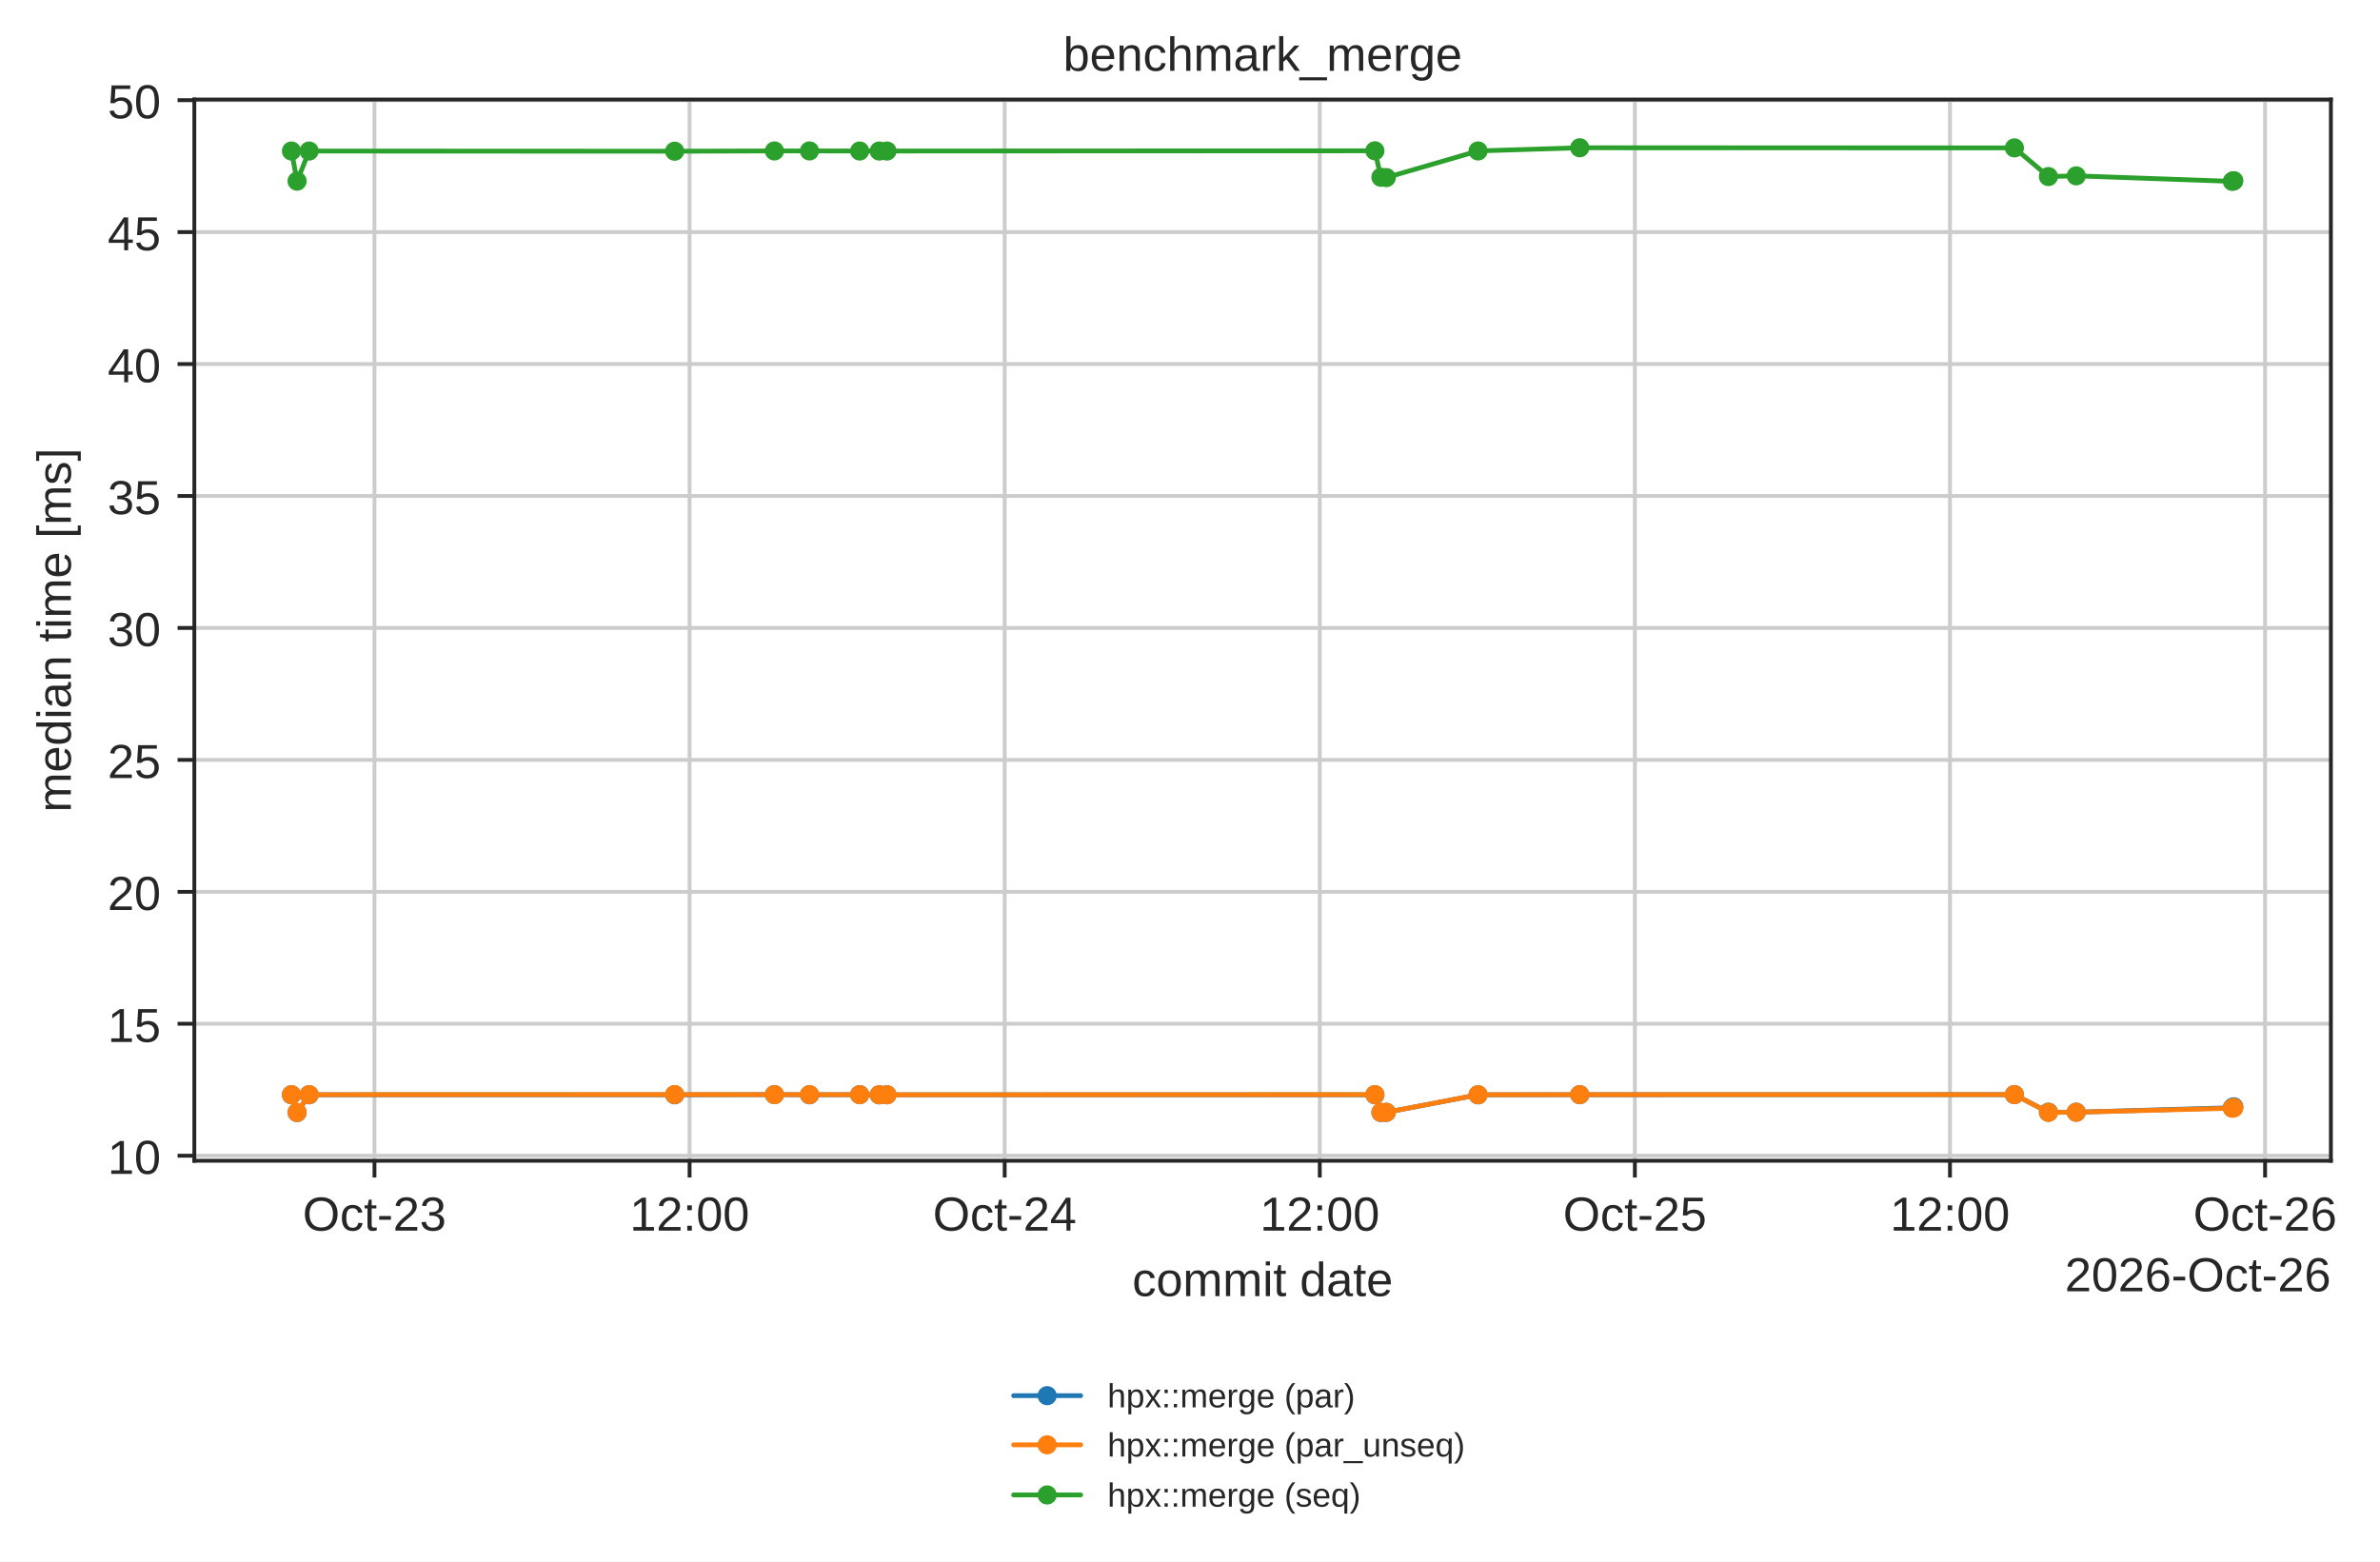
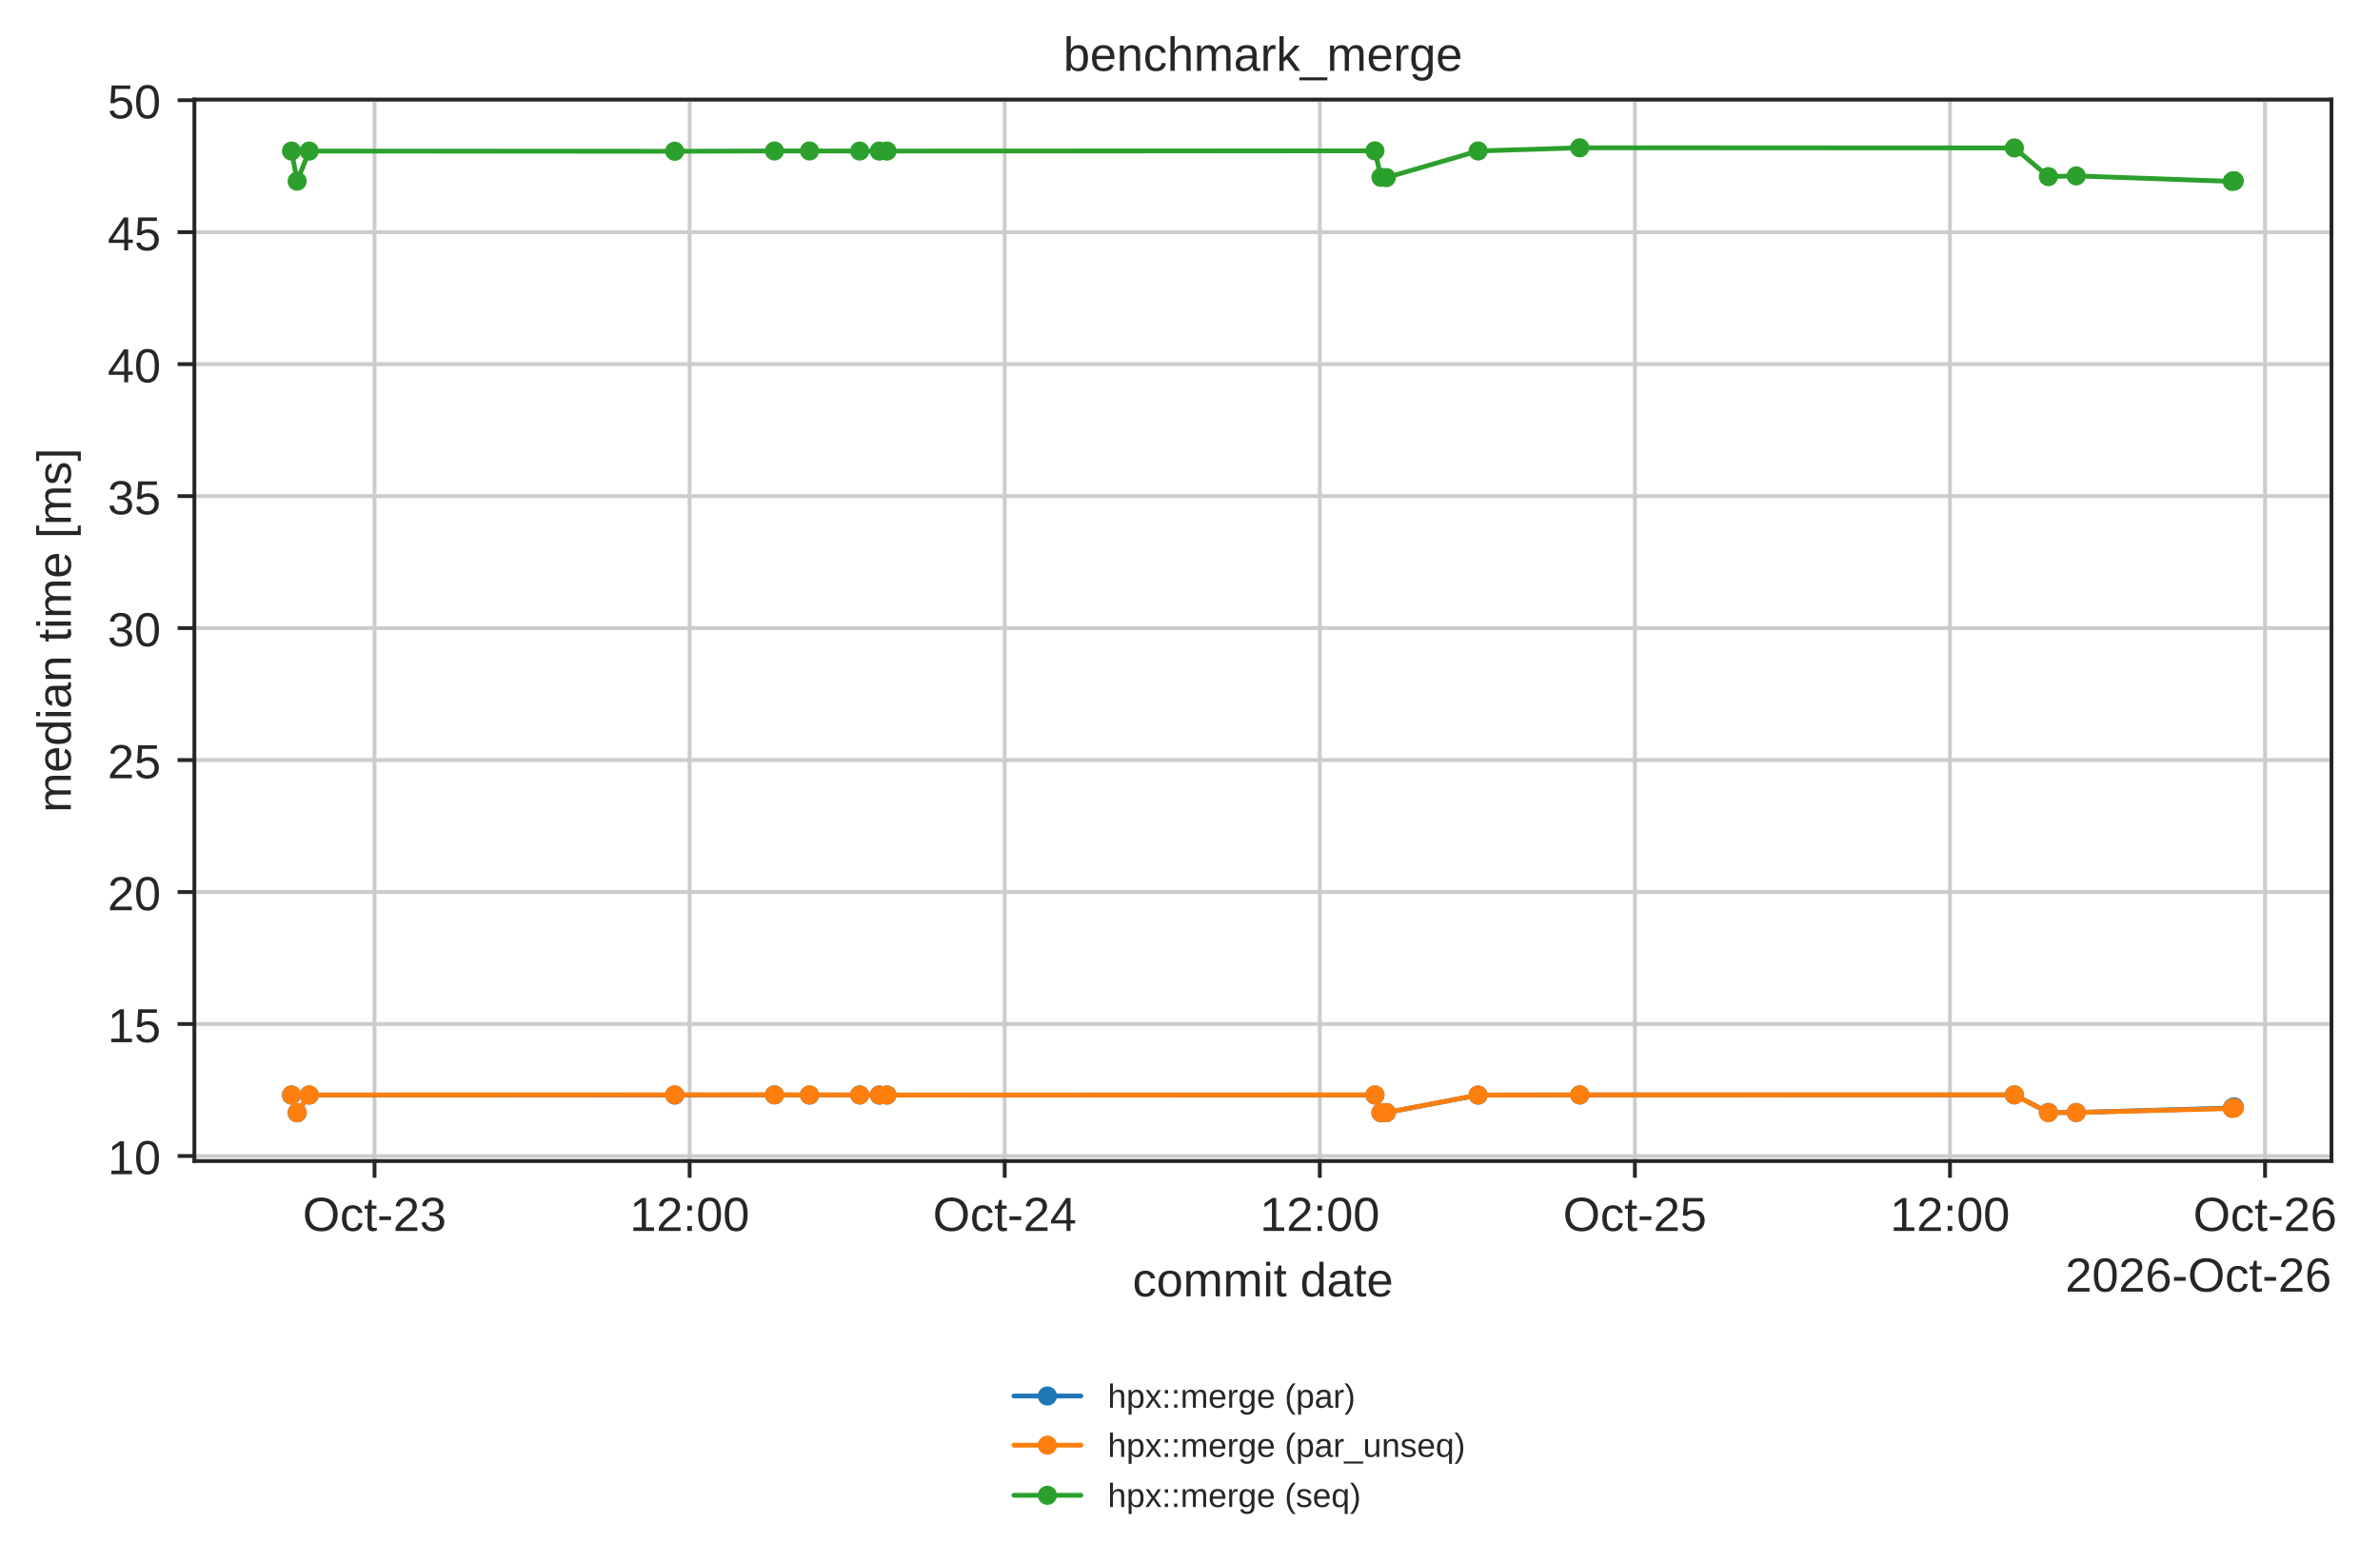
- <svg xmlns="http://www.w3.org/2000/svg" xmlns:xlink="http://www.w3.org/1999/xlink" width="497.262pt" height="326.294pt" viewBox="0 0 497.262 326.294" version="1.1">
+ <svg xmlns="http://www.w3.org/2000/svg" xmlns:xlink="http://www.w3.org/1999/xlink" width="497.142pt" height="326.294pt" viewBox="0 0 497.142 326.294" version="1.1">
  <defs>
    <style type="text/css">*{stroke-linejoin: round; stroke-linecap: butt}</style>
  </defs>
  <g id="figure_1">
    <g id="patch_1">
-       <path d="M 0 326.294  L 497.262 326.294  L 497.262 0  L 0 0  z " style="fill: #ffffff" />
+       <path d="M 0 326.294  L 497.142 326.294  L 497.142 0  L 0 0  z " style="fill: #ffffff" />
    </g>
    <g id="axes_1">
      <g id="patch_2">
        <path d="M 40.603 242.558  L 487.003 242.558  L 487.003 20.798  L 40.603 20.798  z " style="fill: #ffffff" />
      </g>
      <g id="matplotlib.axis_1">
        <g id="xtick_1">
          <g id="line2d_1">
-             <path d="M 78.241 242.558  L 78.241 20.798  " clip-path="url(#p90597ba855)" style="fill: none; stroke: #cccccc; stroke-width: 0.8; stroke-linecap: round" />
+             <path d="M 78.236 242.558  L 78.236 20.798  " clip-path="url(#p90597ba855)" style="fill: none; stroke: #cccccc; stroke-width: 0.8; stroke-linecap: round" />
          </g>
          <g id="line2d_2">
            <defs>
              <path id="mdfc5214045" d="M 0 0  L 0 3.5  " style="stroke: #262626; stroke-width: 0.8" />
            </defs>
            <g>
-               <use xlink:href="#mdfc5214045" x="78.241" y="242.558" style="fill: #262626; stroke: #262626; stroke-width: 0.8" />
+               <use xlink:href="#mdfc5214045" x="78.236" y="242.558" style="fill: #262626; stroke: #262626; stroke-width: 0.8" />
            </g>
          </g>
          <g id="text_1">
-             <text style="fill: #262626; font: 10px 'Arial', 'DejaVu Sans', 'Liberation Sans', 'Bitstream Vera Sans', sans-serif; text-anchor: middle" x="78.241" y="257.157" transform="rotate(-0 78.2412 257.1569)">Oct-23</text>
+             <text style="fill: #262626; font: 10px 'Arial', 'DejaVu Sans', 'Liberation Sans', 'Bitstream Vera Sans', sans-serif; text-anchor: middle" x="78.236" y="257.157" transform="rotate(-0 78.23618 257.1569)">Oct-23</text>
          </g>
        </g>
        <g id="xtick_2">
          <g id="line2d_3">
-             <path d="M 144.076 242.558  L 144.076 20.798  " clip-path="url(#p90597ba855)" style="fill: none; stroke: #cccccc; stroke-width: 0.8; stroke-linecap: round" />
+             <path d="M 144.052 242.558  L 144.052 20.798  " clip-path="url(#p90597ba855)" style="fill: none; stroke: #cccccc; stroke-width: 0.8; stroke-linecap: round" />
          </g>
          <g id="line2d_4">
            <g>
-               <use xlink:href="#mdfc5214045" x="144.076" y="242.558" style="fill: #262626; stroke: #262626; stroke-width: 0.8" />
+               <use xlink:href="#mdfc5214045" x="144.052" y="242.558" style="fill: #262626; stroke: #262626; stroke-width: 0.8" />
            </g>
          </g>
          <g id="text_2">
-             <text style="fill: #262626; font: 10px 'Arial', 'DejaVu Sans', 'Liberation Sans', 'Bitstream Vera Sans', sans-serif; text-anchor: middle" x="144.076" y="257.157" transform="rotate(-0 144.076 257.1569)">12:00</text>
+             <text style="fill: #262626; font: 10px 'Arial', 'DejaVu Sans', 'Liberation Sans', 'Bitstream Vera Sans', sans-serif; text-anchor: middle" x="144.052" y="257.157" transform="rotate(-0 144.0519 257.1569)">12:00</text>
          </g>
        </g>
        <g id="xtick_3">
          <g id="line2d_5">
-             <path d="M 209.911 242.558  L 209.911 20.798  " clip-path="url(#p90597ba855)" style="fill: none; stroke: #cccccc; stroke-width: 0.8; stroke-linecap: round" />
+             <path d="M 209.868 242.558  L 209.868 20.798  " clip-path="url(#p90597ba855)" style="fill: none; stroke: #cccccc; stroke-width: 0.8; stroke-linecap: round" />
          </g>
          <g id="line2d_6">
            <g>
-               <use xlink:href="#mdfc5214045" x="209.911" y="242.558" style="fill: #262626; stroke: #262626; stroke-width: 0.8" />
+               <use xlink:href="#mdfc5214045" x="209.868" y="242.558" style="fill: #262626; stroke: #262626; stroke-width: 0.8" />
            </g>
          </g>
          <g id="text_3">
-             <text style="fill: #262626; font: 10px 'Arial', 'DejaVu Sans', 'Liberation Sans', 'Bitstream Vera Sans', sans-serif; text-anchor: middle" x="209.911" y="257.157" transform="rotate(-0 209.9108 257.1569)">Oct-24</text>
+             <text style="fill: #262626; font: 10px 'Arial', 'DejaVu Sans', 'Liberation Sans', 'Bitstream Vera Sans', sans-serif; text-anchor: middle" x="209.868" y="257.157" transform="rotate(-0 209.8677 257.1569)">Oct-24</text>
          </g>
        </g>
        <g id="xtick_4">
          <g id="line2d_7">
-             <path d="M 275.746 242.558  L 275.746 20.798  " clip-path="url(#p90597ba855)" style="fill: none; stroke: #cccccc; stroke-width: 0.8; stroke-linecap: round" />
+             <path d="M 275.683 242.558  L 275.683 20.798  " clip-path="url(#p90597ba855)" style="fill: none; stroke: #cccccc; stroke-width: 0.8; stroke-linecap: round" />
          </g>
          <g id="line2d_8">
            <g>
-               <use xlink:href="#mdfc5214045" x="275.746" y="242.558" style="fill: #262626; stroke: #262626; stroke-width: 0.8" />
+               <use xlink:href="#mdfc5214045" x="275.683" y="242.558" style="fill: #262626; stroke: #262626; stroke-width: 0.8" />
            </g>
          </g>
          <g id="text_4">
-             <text style="fill: #262626; font: 10px 'Arial', 'DejaVu Sans', 'Liberation Sans', 'Bitstream Vera Sans', sans-serif; text-anchor: middle" x="275.746" y="257.157" transform="rotate(-0 275.7456 257.1569)">12:00</text>
+             <text style="fill: #262626; font: 10px 'Arial', 'DejaVu Sans', 'Liberation Sans', 'Bitstream Vera Sans', sans-serif; text-anchor: middle" x="275.683" y="257.157" transform="rotate(-0 275.6835 257.1569)">12:00</text>
          </g>
        </g>
        <g id="xtick_5">
          <g id="line2d_9">
-             <path d="M 341.58 242.558  L 341.58 20.798  " clip-path="url(#p90597ba855)" style="fill: none; stroke: #cccccc; stroke-width: 0.8; stroke-linecap: round" />
+             <path d="M 341.499 242.558  L 341.499 20.798  " clip-path="url(#p90597ba855)" style="fill: none; stroke: #cccccc; stroke-width: 0.8; stroke-linecap: round" />
          </g>
          <g id="line2d_10">
            <g>
-               <use xlink:href="#mdfc5214045" x="341.58" y="242.558" style="fill: #262626; stroke: #262626; stroke-width: 0.8" />
+               <use xlink:href="#mdfc5214045" x="341.499" y="242.558" style="fill: #262626; stroke: #262626; stroke-width: 0.8" />
            </g>
          </g>
          <g id="text_5">
-             <text style="fill: #262626; font: 10px 'Arial', 'DejaVu Sans', 'Liberation Sans', 'Bitstream Vera Sans', sans-serif; text-anchor: middle" x="341.58" y="257.157" transform="rotate(-0 341.5804 257.1569)">Oct-25</text>
+             <text style="fill: #262626; font: 10px 'Arial', 'DejaVu Sans', 'Liberation Sans', 'Bitstream Vera Sans', sans-serif; text-anchor: middle" x="341.499" y="257.157" transform="rotate(-0 341.4992 257.1569)">Oct-25</text>
          </g>
        </g>
        <g id="xtick_6">
          <g id="line2d_11">
-             <path d="M 407.415 242.558  L 407.415 20.798  " clip-path="url(#p90597ba855)" style="fill: none; stroke: #cccccc; stroke-width: 0.8; stroke-linecap: round" />
+             <path d="M 407.315 242.558  L 407.315 20.798  " clip-path="url(#p90597ba855)" style="fill: none; stroke: #cccccc; stroke-width: 0.8; stroke-linecap: round" />
          </g>
          <g id="line2d_12">
            <g>
-               <use xlink:href="#mdfc5214045" x="407.415" y="242.558" style="fill: #262626; stroke: #262626; stroke-width: 0.8" />
+               <use xlink:href="#mdfc5214045" x="407.315" y="242.558" style="fill: #262626; stroke: #262626; stroke-width: 0.8" />
            </g>
          </g>
          <g id="text_6">
-             <text style="fill: #262626; font: 10px 'Arial', 'DejaVu Sans', 'Liberation Sans', 'Bitstream Vera Sans', sans-serif; text-anchor: middle" x="407.415" y="257.157" transform="rotate(-0 407.4152 257.1569)">12:00</text>
+             <text style="fill: #262626; font: 10px 'Arial', 'DejaVu Sans', 'Liberation Sans', 'Bitstream Vera Sans', sans-serif; text-anchor: middle" x="407.315" y="257.157" transform="rotate(-0 407.315 257.1569)">12:00</text>
          </g>
        </g>
        <g id="xtick_7">
          <g id="line2d_13">
-             <path d="M 473.25 242.558  L 473.25 20.798  " clip-path="url(#p90597ba855)" style="fill: none; stroke: #cccccc; stroke-width: 0.8; stroke-linecap: round" />
+             <path d="M 473.131 242.558  L 473.131 20.798  " clip-path="url(#p90597ba855)" style="fill: none; stroke: #cccccc; stroke-width: 0.8; stroke-linecap: round" />
          </g>
          <g id="line2d_14">
            <g>
-               <use xlink:href="#mdfc5214045" x="473.25" y="242.558" style="fill: #262626; stroke: #262626; stroke-width: 0.8" />
+               <use xlink:href="#mdfc5214045" x="473.131" y="242.558" style="fill: #262626; stroke: #262626; stroke-width: 0.8" />
            </g>
          </g>
          <g id="text_7">
-             <text style="fill: #262626; font: 10px 'Arial', 'DejaVu Sans', 'Liberation Sans', 'Bitstream Vera Sans', sans-serif; text-anchor: middle" x="473.25" y="257.157" transform="rotate(-0 473.25 257.1569)">Oct-26</text>
+             <text style="fill: #262626; font: 10px 'Arial', 'DejaVu Sans', 'Liberation Sans', 'Bitstream Vera Sans', sans-serif; text-anchor: middle" x="473.131" y="257.157" transform="rotate(-0 473.1308 257.1569)">Oct-26</text>
          </g>
        </g>
        <g id="text_8">
          <text style="fill: #262626; font: 10px 'Arial', 'DejaVu Sans', 'Liberation Sans', 'Bitstream Vera Sans', sans-serif; text-anchor: middle" x="263.803" y="270.835" transform="rotate(-0 263.8031 270.835)">commit date</text>
        </g>
        <g id="text_9">
          <text style="fill: #262626; font: 10px 'Arial', 'DejaVu Sans', 'Liberation Sans', 'Bitstream Vera Sans', sans-serif; text-anchor: end" x="487.003" y="269.835" transform="rotate(-0 487.0031 269.835)">2026-Oct-26</text>
        </g>
      </g>
      <g id="matplotlib.axis_2">
        <g id="ytick_1">
          <g id="line2d_15">
            <path d="M 40.603 241.504  L 487.003 241.504  " clip-path="url(#p90597ba855)" style="fill: none; stroke: #cccccc; stroke-width: 0.8; stroke-linecap: round" />
          </g>
          <g id="line2d_16">
            <defs>
              <path id="m414165cd4d" d="M 0 0  L -3.5 0  " style="stroke: #262626; stroke-width: 0.8" />
            </defs>
            <g>
              <use xlink:href="#m414165cd4d" x="40.603" y="241.504" style="fill: #262626; stroke: #262626; stroke-width: 0.8" />
            </g>
          </g>
          <g id="text_10">
            <text style="fill: #262626; font: 10px 'Arial', 'DejaVu Sans', 'Liberation Sans', 'Bitstream Vera Sans', sans-serif; text-anchor: end" x="33.603" y="245.303" transform="rotate(-0 33.60312 245.3028)">10</text>
          </g>
        </g>
        <g id="ytick_2">
          <g id="line2d_17">
            <path d="M 40.603 213.932  L 487.003 213.932  " clip-path="url(#p90597ba855)" style="fill: none; stroke: #cccccc; stroke-width: 0.8; stroke-linecap: round" />
          </g>
          <g id="line2d_18">
            <g>
              <use xlink:href="#m414165cd4d" x="40.603" y="213.932" style="fill: #262626; stroke: #262626; stroke-width: 0.8" />
            </g>
          </g>
          <g id="text_11">
            <text style="fill: #262626; font: 10px 'Arial', 'DejaVu Sans', 'Liberation Sans', 'Bitstream Vera Sans', sans-serif; text-anchor: end" x="33.603" y="217.731" transform="rotate(-0 33.60312 217.7312)">15</text>
          </g>
        </g>
        <g id="ytick_3">
          <g id="line2d_19">
            <path d="M 40.603 186.36  L 487.003 186.36  " clip-path="url(#p90597ba855)" style="fill: none; stroke: #cccccc; stroke-width: 0.8; stroke-linecap: round" />
          </g>
          <g id="line2d_20">
            <g>
              <use xlink:href="#m414165cd4d" x="40.603" y="186.36" style="fill: #262626; stroke: #262626; stroke-width: 0.8" />
            </g>
          </g>
          <g id="text_12">
            <text style="fill: #262626; font: 10px 'Arial', 'DejaVu Sans', 'Liberation Sans', 'Bitstream Vera Sans', sans-serif; text-anchor: end" x="33.603" y="190.16" transform="rotate(-0 33.60312 190.1595)">20</text>
          </g>
        </g>
        <g id="ytick_4">
          <g id="line2d_21">
            <path d="M 40.603 158.789  L 487.003 158.789  " clip-path="url(#p90597ba855)" style="fill: none; stroke: #cccccc; stroke-width: 0.8; stroke-linecap: round" />
          </g>
          <g id="line2d_22">
            <g>
              <use xlink:href="#m414165cd4d" x="40.603" y="158.789" style="fill: #262626; stroke: #262626; stroke-width: 0.8" />
            </g>
          </g>
          <g id="text_13">
            <text style="fill: #262626; font: 10px 'Arial', 'DejaVu Sans', 'Liberation Sans', 'Bitstream Vera Sans', sans-serif; text-anchor: end" x="33.603" y="162.588" transform="rotate(-0 33.60312 162.5879)">25</text>
          </g>
        </g>
        <g id="ytick_5">
          <g id="line2d_23">
            <path d="M 40.603 131.217  L 487.003 131.217  " clip-path="url(#p90597ba855)" style="fill: none; stroke: #cccccc; stroke-width: 0.8; stroke-linecap: round" />
          </g>
          <g id="line2d_24">
            <g>
              <use xlink:href="#m414165cd4d" x="40.603" y="131.217" style="fill: #262626; stroke: #262626; stroke-width: 0.8" />
            </g>
          </g>
          <g id="text_14">
            <text style="fill: #262626; font: 10px 'Arial', 'DejaVu Sans', 'Liberation Sans', 'Bitstream Vera Sans', sans-serif; text-anchor: end" x="33.603" y="135.016" transform="rotate(-0 33.60312 135.0162)">30</text>
          </g>
        </g>
        <g id="ytick_6">
          <g id="line2d_25">
            <path d="M 40.603 103.645  L 487.003 103.645  " clip-path="url(#p90597ba855)" style="fill: none; stroke: #cccccc; stroke-width: 0.8; stroke-linecap: round" />
          </g>
          <g id="line2d_26">
            <g>
              <use xlink:href="#m414165cd4d" x="40.603" y="103.645" style="fill: #262626; stroke: #262626; stroke-width: 0.8" />
            </g>
          </g>
          <g id="text_15">
            <text style="fill: #262626; font: 10px 'Arial', 'DejaVu Sans', 'Liberation Sans', 'Bitstream Vera Sans', sans-serif; text-anchor: end" x="33.603" y="107.445" transform="rotate(-0 33.60312 107.4446)">35</text>
          </g>
        </g>
        <g id="ytick_7">
          <g id="line2d_27">
            <path d="M 40.603 76.074  L 487.003 76.074  " clip-path="url(#p90597ba855)" style="fill: none; stroke: #cccccc; stroke-width: 0.8; stroke-linecap: round" />
          </g>
          <g id="line2d_28">
            <g>
              <use xlink:href="#m414165cd4d" x="40.603" y="76.074" style="fill: #262626; stroke: #262626; stroke-width: 0.8" />
            </g>
          </g>
          <g id="text_16">
            <text style="fill: #262626; font: 10px 'Arial', 'DejaVu Sans', 'Liberation Sans', 'Bitstream Vera Sans', sans-serif; text-anchor: end" x="33.603" y="79.873" transform="rotate(-0 33.60312 79.87293)">40</text>
          </g>
        </g>
        <g id="ytick_8">
          <g id="line2d_29">
            <path d="M 40.603 48.502  L 487.003 48.502  " clip-path="url(#p90597ba855)" style="fill: none; stroke: #cccccc; stroke-width: 0.8; stroke-linecap: round" />
          </g>
          <g id="line2d_30">
            <g>
              <use xlink:href="#m414165cd4d" x="40.603" y="48.502" style="fill: #262626; stroke: #262626; stroke-width: 0.8" />
            </g>
          </g>
          <g id="text_17">
            <text style="fill: #262626; font: 10px 'Arial', 'DejaVu Sans', 'Liberation Sans', 'Bitstream Vera Sans', sans-serif; text-anchor: end" x="33.603" y="52.301" transform="rotate(-0 33.60312 52.30129)">45</text>
          </g>
        </g>
        <g id="ytick_9">
          <g id="line2d_31">
            <path d="M 40.603 20.93  L 487.003 20.93  " clip-path="url(#p90597ba855)" style="fill: none; stroke: #cccccc; stroke-width: 0.8; stroke-linecap: round" />
          </g>
          <g id="line2d_32">
            <g>
              <use xlink:href="#m414165cd4d" x="40.603" y="20.93" style="fill: #262626; stroke: #262626; stroke-width: 0.8" />
            </g>
          </g>
          <g id="text_18">
            <text style="fill: #262626; font: 10px 'Arial', 'DejaVu Sans', 'Liberation Sans', 'Bitstream Vera Sans', sans-serif; text-anchor: end" x="33.603" y="24.73" transform="rotate(-0 33.60312 24.72964)">50</text>
          </g>
        </g>
        <g id="text_19">
          <text style="fill: #262626; font: 10px 'Arial', 'DejaVu Sans', 'Liberation Sans', 'Bitstream Vera Sans', sans-serif; text-anchor: middle" x="14.798" y="131.678" transform="rotate(-90 14.79844 131.6784)">median time [ms]</text>
        </g>
      </g>
      <g id="line2d_33">
-         <path d="M 60.894 228.773  L 62.071 232.478  L 64.588 228.771  L 140.958 228.776  L 161.803 228.733  L 169.127 228.772  L 179.613 228.747  L 183.699 228.782  L 185.317 228.771  L 287.262 228.771  L 288.519 232.468  L 289.646 232.436  L 308.817 228.785  L 330.058 228.753  L 420.878 228.741  L 427.982 232.406  L 433.796 232.412  L 466.407 231.476  L 466.642 231.368  L 466.712 231.281  " clip-path="url(#p90597ba855)" style="fill: none; stroke: #1f77b4; stroke-linecap: round" />
+         <path d="M 60.894 228.773  L 62.07 232.478  L 64.587 228.771  L 140.935 228.776  L 161.773 228.733  L 169.095 228.772  L 179.579 228.747  L 183.663 228.782  L 185.281 228.771  L 287.197 228.771  L 288.454 232.468  L 289.579 232.436  L 308.745 228.785  L 329.98 228.753  L 420.774 228.741  L 427.876 232.406  L 433.689 232.412  L 466.29 231.476  L 466.525 231.368  L 466.595 231.281  L 466.712 231.254  " clip-path="url(#p90597ba855)" style="fill: none; stroke: #1f77b4; stroke-linecap: round" />
        <defs>
          <path id="m20e5526daa" d="M 0 1.5  C 0.398 1.5 0.779 1.342 1.061 1.061  C 1.342 0.779 1.5 0.398 1.5 0  C 1.5 -0.398 1.342 -0.779 1.061 -1.061  C 0.779 -1.342 0.398 -1.5 0 -1.5  C -0.398 -1.5 -0.779 -1.342 -1.061 -1.061  C -1.342 -0.779 -1.5 -0.398 -1.5 0  C -1.5 0.398 -1.342 0.779 -1.061 1.061  C -0.779 1.342 -0.398 1.5 0 1.5  z " style="stroke: #1f77b4" />
        </defs>
        <g clip-path="url(#p90597ba855)">
          <use xlink:href="#m20e5526daa" x="60.894" y="228.773" style="fill: #1f77b4; stroke: #1f77b4" />
-           <use xlink:href="#m20e5526daa" x="62.071" y="232.478" style="fill: #1f77b4; stroke: #1f77b4" />
-           <use xlink:href="#m20e5526daa" x="64.588" y="228.771" style="fill: #1f77b4; stroke: #1f77b4" />
-           <use xlink:href="#m20e5526daa" x="140.958" y="228.776" style="fill: #1f77b4; stroke: #1f77b4" />
-           <use xlink:href="#m20e5526daa" x="161.803" y="228.733" style="fill: #1f77b4; stroke: #1f77b4" />
-           <use xlink:href="#m20e5526daa" x="169.127" y="228.772" style="fill: #1f77b4; stroke: #1f77b4" />
-           <use xlink:href="#m20e5526daa" x="179.613" y="228.747" style="fill: #1f77b4; stroke: #1f77b4" />
-           <use xlink:href="#m20e5526daa" x="183.699" y="228.782" style="fill: #1f77b4; stroke: #1f77b4" />
-           <use xlink:href="#m20e5526daa" x="185.317" y="228.771" style="fill: #1f77b4; stroke: #1f77b4" />
-           <use xlink:href="#m20e5526daa" x="287.262" y="228.771" style="fill: #1f77b4; stroke: #1f77b4" />
-           <use xlink:href="#m20e5526daa" x="288.519" y="232.468" style="fill: #1f77b4; stroke: #1f77b4" />
-           <use xlink:href="#m20e5526daa" x="289.646" y="232.436" style="fill: #1f77b4; stroke: #1f77b4" />
-           <use xlink:href="#m20e5526daa" x="308.817" y="228.785" style="fill: #1f77b4; stroke: #1f77b4" />
-           <use xlink:href="#m20e5526daa" x="330.058" y="228.753" style="fill: #1f77b4; stroke: #1f77b4" />
-           <use xlink:href="#m20e5526daa" x="420.878" y="228.741" style="fill: #1f77b4; stroke: #1f77b4" />
-           <use xlink:href="#m20e5526daa" x="427.982" y="232.406" style="fill: #1f77b4; stroke: #1f77b4" />
-           <use xlink:href="#m20e5526daa" x="433.796" y="232.412" style="fill: #1f77b4; stroke: #1f77b4" />
-           <use xlink:href="#m20e5526daa" x="466.407" y="231.476" style="fill: #1f77b4; stroke: #1f77b4" />
-           <use xlink:href="#m20e5526daa" x="466.642" y="231.368" style="fill: #1f77b4; stroke: #1f77b4" />
-           <use xlink:href="#m20e5526daa" x="466.712" y="231.281" style="fill: #1f77b4; stroke: #1f77b4" />
+           <use xlink:href="#m20e5526daa" x="62.07" y="232.478" style="fill: #1f77b4; stroke: #1f77b4" />
+           <use xlink:href="#m20e5526daa" x="64.587" y="228.771" style="fill: #1f77b4; stroke: #1f77b4" />
+           <use xlink:href="#m20e5526daa" x="140.935" y="228.776" style="fill: #1f77b4; stroke: #1f77b4" />
+           <use xlink:href="#m20e5526daa" x="161.773" y="228.733" style="fill: #1f77b4; stroke: #1f77b4" />
+           <use xlink:href="#m20e5526daa" x="169.095" y="228.772" style="fill: #1f77b4; stroke: #1f77b4" />
+           <use xlink:href="#m20e5526daa" x="179.579" y="228.747" style="fill: #1f77b4; stroke: #1f77b4" />
+           <use xlink:href="#m20e5526daa" x="183.663" y="228.782" style="fill: #1f77b4; stroke: #1f77b4" />
+           <use xlink:href="#m20e5526daa" x="185.281" y="228.771" style="fill: #1f77b4; stroke: #1f77b4" />
+           <use xlink:href="#m20e5526daa" x="287.197" y="228.771" style="fill: #1f77b4; stroke: #1f77b4" />
+           <use xlink:href="#m20e5526daa" x="288.454" y="232.468" style="fill: #1f77b4; stroke: #1f77b4" />
+           <use xlink:href="#m20e5526daa" x="289.579" y="232.436" style="fill: #1f77b4; stroke: #1f77b4" />
+           <use xlink:href="#m20e5526daa" x="308.745" y="228.785" style="fill: #1f77b4; stroke: #1f77b4" />
+           <use xlink:href="#m20e5526daa" x="329.98" y="228.753" style="fill: #1f77b4; stroke: #1f77b4" />
+           <use xlink:href="#m20e5526daa" x="420.774" y="228.741" style="fill: #1f77b4; stroke: #1f77b4" />
+           <use xlink:href="#m20e5526daa" x="427.876" y="232.406" style="fill: #1f77b4; stroke: #1f77b4" />
+           <use xlink:href="#m20e5526daa" x="433.689" y="232.412" style="fill: #1f77b4; stroke: #1f77b4" />
+           <use xlink:href="#m20e5526daa" x="466.29" y="231.476" style="fill: #1f77b4; stroke: #1f77b4" />
+           <use xlink:href="#m20e5526daa" x="466.525" y="231.368" style="fill: #1f77b4; stroke: #1f77b4" />
+           <use xlink:href="#m20e5526daa" x="466.595" y="231.281" style="fill: #1f77b4; stroke: #1f77b4" />
+           <use xlink:href="#m20e5526daa" x="466.712" y="231.254" style="fill: #1f77b4; stroke: #1f77b4" />
        </g>
      </g>
      <g id="line2d_34">
-         <path d="M 60.894 228.754  L 62.071 232.455  L 64.588 228.747  L 140.958 228.725  L 161.803 228.736  L 169.127 228.734  L 179.613 228.753  L 183.699 228.755  L 185.317 228.767  L 287.262 228.736  L 288.519 232.441  L 289.646 232.441  L 308.817 228.76  L 330.058 228.739  L 420.878 228.731  L 427.982 232.451  L 433.796 232.419  L 466.407 231.579  L 466.642 231.494  L 466.712 231.461  " clip-path="url(#p90597ba855)" style="fill: none; stroke: #ff7f0e; stroke-linecap: round" />
+         <path d="M 60.894 228.754  L 62.07 232.455  L 64.587 228.747  L 140.935 228.725  L 161.773 228.736  L 169.095 228.734  L 179.579 228.753  L 183.663 228.755  L 185.281 228.767  L 287.197 228.736  L 288.454 232.441  L 289.579 232.441  L 308.745 228.76  L 329.98 228.739  L 420.774 228.731  L 427.876 232.451  L 433.689 232.419  L 466.29 231.579  L 466.525 231.494  L 466.595 231.461  L 466.712 231.456  " clip-path="url(#p90597ba855)" style="fill: none; stroke: #ff7f0e; stroke-linecap: round" />
        <defs>
          <path id="m8123a8acb4" d="M 0 1.5  C 0.398 1.5 0.779 1.342 1.061 1.061  C 1.342 0.779 1.5 0.398 1.5 0  C 1.5 -0.398 1.342 -0.779 1.061 -1.061  C 0.779 -1.342 0.398 -1.5 0 -1.5  C -0.398 -1.5 -0.779 -1.342 -1.061 -1.061  C -1.342 -0.779 -1.5 -0.398 -1.5 0  C -1.5 0.398 -1.342 0.779 -1.061 1.061  C -0.779 1.342 -0.398 1.5 0 1.5  z " style="stroke: #ff7f0e" />
        </defs>
        <g clip-path="url(#p90597ba855)">
          <use xlink:href="#m8123a8acb4" x="60.894" y="228.754" style="fill: #ff7f0e; stroke: #ff7f0e" />
-           <use xlink:href="#m8123a8acb4" x="62.071" y="232.455" style="fill: #ff7f0e; stroke: #ff7f0e" />
-           <use xlink:href="#m8123a8acb4" x="64.588" y="228.747" style="fill: #ff7f0e; stroke: #ff7f0e" />
-           <use xlink:href="#m8123a8acb4" x="140.958" y="228.725" style="fill: #ff7f0e; stroke: #ff7f0e" />
-           <use xlink:href="#m8123a8acb4" x="161.803" y="228.736" style="fill: #ff7f0e; stroke: #ff7f0e" />
-           <use xlink:href="#m8123a8acb4" x="169.127" y="228.734" style="fill: #ff7f0e; stroke: #ff7f0e" />
-           <use xlink:href="#m8123a8acb4" x="179.613" y="228.753" style="fill: #ff7f0e; stroke: #ff7f0e" />
-           <use xlink:href="#m8123a8acb4" x="183.699" y="228.755" style="fill: #ff7f0e; stroke: #ff7f0e" />
-           <use xlink:href="#m8123a8acb4" x="185.317" y="228.767" style="fill: #ff7f0e; stroke: #ff7f0e" />
-           <use xlink:href="#m8123a8acb4" x="287.262" y="228.736" style="fill: #ff7f0e; stroke: #ff7f0e" />
-           <use xlink:href="#m8123a8acb4" x="288.519" y="232.441" style="fill: #ff7f0e; stroke: #ff7f0e" />
-           <use xlink:href="#m8123a8acb4" x="289.646" y="232.441" style="fill: #ff7f0e; stroke: #ff7f0e" />
-           <use xlink:href="#m8123a8acb4" x="308.817" y="228.76" style="fill: #ff7f0e; stroke: #ff7f0e" />
-           <use xlink:href="#m8123a8acb4" x="330.058" y="228.739" style="fill: #ff7f0e; stroke: #ff7f0e" />
-           <use xlink:href="#m8123a8acb4" x="420.878" y="228.731" style="fill: #ff7f0e; stroke: #ff7f0e" />
-           <use xlink:href="#m8123a8acb4" x="427.982" y="232.451" style="fill: #ff7f0e; stroke: #ff7f0e" />
-           <use xlink:href="#m8123a8acb4" x="433.796" y="232.419" style="fill: #ff7f0e; stroke: #ff7f0e" />
-           <use xlink:href="#m8123a8acb4" x="466.407" y="231.579" style="fill: #ff7f0e; stroke: #ff7f0e" />
-           <use xlink:href="#m8123a8acb4" x="466.642" y="231.494" style="fill: #ff7f0e; stroke: #ff7f0e" />
-           <use xlink:href="#m8123a8acb4" x="466.712" y="231.461" style="fill: #ff7f0e; stroke: #ff7f0e" />
+           <use xlink:href="#m8123a8acb4" x="62.07" y="232.455" style="fill: #ff7f0e; stroke: #ff7f0e" />
+           <use xlink:href="#m8123a8acb4" x="64.587" y="228.747" style="fill: #ff7f0e; stroke: #ff7f0e" />
+           <use xlink:href="#m8123a8acb4" x="140.935" y="228.725" style="fill: #ff7f0e; stroke: #ff7f0e" />
+           <use xlink:href="#m8123a8acb4" x="161.773" y="228.736" style="fill: #ff7f0e; stroke: #ff7f0e" />
+           <use xlink:href="#m8123a8acb4" x="169.095" y="228.734" style="fill: #ff7f0e; stroke: #ff7f0e" />
+           <use xlink:href="#m8123a8acb4" x="179.579" y="228.753" style="fill: #ff7f0e; stroke: #ff7f0e" />
+           <use xlink:href="#m8123a8acb4" x="183.663" y="228.755" style="fill: #ff7f0e; stroke: #ff7f0e" />
+           <use xlink:href="#m8123a8acb4" x="185.281" y="228.767" style="fill: #ff7f0e; stroke: #ff7f0e" />
+           <use xlink:href="#m8123a8acb4" x="287.197" y="228.736" style="fill: #ff7f0e; stroke: #ff7f0e" />
+           <use xlink:href="#m8123a8acb4" x="288.454" y="232.441" style="fill: #ff7f0e; stroke: #ff7f0e" />
+           <use xlink:href="#m8123a8acb4" x="289.579" y="232.441" style="fill: #ff7f0e; stroke: #ff7f0e" />
+           <use xlink:href="#m8123a8acb4" x="308.745" y="228.76" style="fill: #ff7f0e; stroke: #ff7f0e" />
+           <use xlink:href="#m8123a8acb4" x="329.98" y="228.739" style="fill: #ff7f0e; stroke: #ff7f0e" />
+           <use xlink:href="#m8123a8acb4" x="420.774" y="228.731" style="fill: #ff7f0e; stroke: #ff7f0e" />
+           <use xlink:href="#m8123a8acb4" x="427.876" y="232.451" style="fill: #ff7f0e; stroke: #ff7f0e" />
+           <use xlink:href="#m8123a8acb4" x="433.689" y="232.419" style="fill: #ff7f0e; stroke: #ff7f0e" />
+           <use xlink:href="#m8123a8acb4" x="466.29" y="231.579" style="fill: #ff7f0e; stroke: #ff7f0e" />
+           <use xlink:href="#m8123a8acb4" x="466.525" y="231.494" style="fill: #ff7f0e; stroke: #ff7f0e" />
+           <use xlink:href="#m8123a8acb4" x="466.595" y="231.461" style="fill: #ff7f0e; stroke: #ff7f0e" />
+           <use xlink:href="#m8123a8acb4" x="466.712" y="231.456" style="fill: #ff7f0e; stroke: #ff7f0e" />
        </g>
      </g>
      <g id="line2d_35">
-         <path d="M 60.894 31.556  L 62.071 37.85  L 64.588 31.563  L 140.958 31.598  L 161.803 31.542  L 169.127 31.538  L 179.613 31.553  L 183.699 31.559  L 185.317 31.559  L 287.262 31.514  L 288.519 37.044  L 289.646 37.106  L 308.817 31.54  L 330.058 30.878  L 420.878 30.903  L 427.982 36.895  L 433.796 36.745  L 466.407 37.901  L 466.642 37.784  L 466.712 37.767  " clip-path="url(#p90597ba855)" style="fill: none; stroke: #2ca02c; stroke-linecap: round" />
+         <path d="M 60.894 31.556  L 62.07 37.85  L 64.587 31.563  L 140.935 31.598  L 161.773 31.542  L 169.095 31.538  L 179.579 31.553  L 183.663 31.559  L 185.281 31.559  L 287.197 31.514  L 288.454 37.044  L 289.579 37.106  L 308.745 31.54  L 329.98 30.878  L 420.774 30.903  L 427.876 36.895  L 433.689 36.745  L 466.29 37.901  L 466.525 37.784  L 466.595 37.767  L 466.712 37.79  " clip-path="url(#p90597ba855)" style="fill: none; stroke: #2ca02c; stroke-linecap: round" />
        <defs>
          <path id="mc7b11249e2" d="M 0 1.5  C 0.398 1.5 0.779 1.342 1.061 1.061  C 1.342 0.779 1.5 0.398 1.5 0  C 1.5 -0.398 1.342 -0.779 1.061 -1.061  C 0.779 -1.342 0.398 -1.5 0 -1.5  C -0.398 -1.5 -0.779 -1.342 -1.061 -1.061  C -1.342 -0.779 -1.5 -0.398 -1.5 0  C -1.5 0.398 -1.342 0.779 -1.061 1.061  C -0.779 1.342 -0.398 1.5 0 1.5  z " style="stroke: #2ca02c" />
        </defs>
        <g clip-path="url(#p90597ba855)">
          <use xlink:href="#mc7b11249e2" x="60.894" y="31.556" style="fill: #2ca02c; stroke: #2ca02c" />
-           <use xlink:href="#mc7b11249e2" x="62.071" y="37.85" style="fill: #2ca02c; stroke: #2ca02c" />
-           <use xlink:href="#mc7b11249e2" x="64.588" y="31.563" style="fill: #2ca02c; stroke: #2ca02c" />
-           <use xlink:href="#mc7b11249e2" x="140.958" y="31.598" style="fill: #2ca02c; stroke: #2ca02c" />
-           <use xlink:href="#mc7b11249e2" x="161.803" y="31.542" style="fill: #2ca02c; stroke: #2ca02c" />
-           <use xlink:href="#mc7b11249e2" x="169.127" y="31.538" style="fill: #2ca02c; stroke: #2ca02c" />
-           <use xlink:href="#mc7b11249e2" x="179.613" y="31.553" style="fill: #2ca02c; stroke: #2ca02c" />
-           <use xlink:href="#mc7b11249e2" x="183.699" y="31.559" style="fill: #2ca02c; stroke: #2ca02c" />
-           <use xlink:href="#mc7b11249e2" x="185.317" y="31.559" style="fill: #2ca02c; stroke: #2ca02c" />
-           <use xlink:href="#mc7b11249e2" x="287.262" y="31.514" style="fill: #2ca02c; stroke: #2ca02c" />
-           <use xlink:href="#mc7b11249e2" x="288.519" y="37.044" style="fill: #2ca02c; stroke: #2ca02c" />
-           <use xlink:href="#mc7b11249e2" x="289.646" y="37.106" style="fill: #2ca02c; stroke: #2ca02c" />
-           <use xlink:href="#mc7b11249e2" x="308.817" y="31.54" style="fill: #2ca02c; stroke: #2ca02c" />
-           <use xlink:href="#mc7b11249e2" x="330.058" y="30.878" style="fill: #2ca02c; stroke: #2ca02c" />
-           <use xlink:href="#mc7b11249e2" x="420.878" y="30.903" style="fill: #2ca02c; stroke: #2ca02c" />
-           <use xlink:href="#mc7b11249e2" x="427.982" y="36.895" style="fill: #2ca02c; stroke: #2ca02c" />
-           <use xlink:href="#mc7b11249e2" x="433.796" y="36.745" style="fill: #2ca02c; stroke: #2ca02c" />
-           <use xlink:href="#mc7b11249e2" x="466.407" y="37.901" style="fill: #2ca02c; stroke: #2ca02c" />
-           <use xlink:href="#mc7b11249e2" x="466.642" y="37.784" style="fill: #2ca02c; stroke: #2ca02c" />
-           <use xlink:href="#mc7b11249e2" x="466.712" y="37.767" style="fill: #2ca02c; stroke: #2ca02c" />
+           <use xlink:href="#mc7b11249e2" x="62.07" y="37.85" style="fill: #2ca02c; stroke: #2ca02c" />
+           <use xlink:href="#mc7b11249e2" x="64.587" y="31.563" style="fill: #2ca02c; stroke: #2ca02c" />
+           <use xlink:href="#mc7b11249e2" x="140.935" y="31.598" style="fill: #2ca02c; stroke: #2ca02c" />
+           <use xlink:href="#mc7b11249e2" x="161.773" y="31.542" style="fill: #2ca02c; stroke: #2ca02c" />
+           <use xlink:href="#mc7b11249e2" x="169.095" y="31.538" style="fill: #2ca02c; stroke: #2ca02c" />
+           <use xlink:href="#mc7b11249e2" x="179.579" y="31.553" style="fill: #2ca02c; stroke: #2ca02c" />
+           <use xlink:href="#mc7b11249e2" x="183.663" y="31.559" style="fill: #2ca02c; stroke: #2ca02c" />
+           <use xlink:href="#mc7b11249e2" x="185.281" y="31.559" style="fill: #2ca02c; stroke: #2ca02c" />
+           <use xlink:href="#mc7b11249e2" x="287.197" y="31.514" style="fill: #2ca02c; stroke: #2ca02c" />
+           <use xlink:href="#mc7b11249e2" x="288.454" y="37.044" style="fill: #2ca02c; stroke: #2ca02c" />
+           <use xlink:href="#mc7b11249e2" x="289.579" y="37.106" style="fill: #2ca02c; stroke: #2ca02c" />
+           <use xlink:href="#mc7b11249e2" x="308.745" y="31.54" style="fill: #2ca02c; stroke: #2ca02c" />
+           <use xlink:href="#mc7b11249e2" x="329.98" y="30.878" style="fill: #2ca02c; stroke: #2ca02c" />
+           <use xlink:href="#mc7b11249e2" x="420.774" y="30.903" style="fill: #2ca02c; stroke: #2ca02c" />
+           <use xlink:href="#mc7b11249e2" x="427.876" y="36.895" style="fill: #2ca02c; stroke: #2ca02c" />
+           <use xlink:href="#mc7b11249e2" x="433.689" y="36.745" style="fill: #2ca02c; stroke: #2ca02c" />
+           <use xlink:href="#mc7b11249e2" x="466.29" y="37.901" style="fill: #2ca02c; stroke: #2ca02c" />
+           <use xlink:href="#mc7b11249e2" x="466.525" y="37.784" style="fill: #2ca02c; stroke: #2ca02c" />
+           <use xlink:href="#mc7b11249e2" x="466.595" y="37.767" style="fill: #2ca02c; stroke: #2ca02c" />
+           <use xlink:href="#mc7b11249e2" x="466.712" y="37.79" style="fill: #2ca02c; stroke: #2ca02c" />
        </g>
      </g>
      <g id="patch_3">
        <path d="M 40.603 242.558  L 40.603 20.798  " style="fill: none; stroke: #262626; stroke-width: 0.8; stroke-linejoin: miter; stroke-linecap: square" />
      </g>
      <g id="patch_4">
        <path d="M 487.003 242.558  L 487.003 20.798  " style="fill: none; stroke: #262626; stroke-width: 0.8; stroke-linejoin: miter; stroke-linecap: square" />
      </g>
      <g id="patch_5">
        <path d="M 40.603 242.558  L 487.003 242.558  " style="fill: none; stroke: #262626; stroke-width: 0.8; stroke-linejoin: miter; stroke-linecap: square" />
      </g>
      <g id="patch_6">
        <path d="M 40.603 20.798  L 487.003 20.798  " style="fill: none; stroke: #262626; stroke-width: 0.8; stroke-linejoin: miter; stroke-linecap: square" />
      </g>
      <g id="text_20">
        <text style="fill: #262626; font: 10px 'Arial', 'DejaVu Sans', 'Liberation Sans', 'Bitstream Vera Sans', sans-serif; text-anchor: middle" x="263.803" y="14.798" transform="rotate(-0 263.8031 14.79844)">benchmark_merge</text>
      </g>
      <g id="legend_1">
        <g id="line2d_36">
          <path d="M 211.783 291.644  L 218.783 291.644  L 225.783 291.644  " style="fill: none; stroke: #1f77b4; stroke-linecap: round" />
          <g>
            <use xlink:href="#m20e5526daa" x="218.783" y="291.644" style="fill: #1f77b4; stroke: #1f77b4" />
          </g>
        </g>
        <g id="text_21">
          <text style="fill: #262626; font: 7px 'Arial', 'DejaVu Sans', 'Liberation Sans', 'Bitstream Vera Sans', sans-serif; text-anchor: start" x="231.383" y="294.094" transform="rotate(-0 231.3833 294.0941)">hpx::merge (par)</text>
        </g>
        <g id="line2d_37">
          <path d="M 211.783 301.919  L 218.783 301.919  L 225.783 301.919  " style="fill: none; stroke: #ff7f0e; stroke-linecap: round" />
          <g>
            <use xlink:href="#m8123a8acb4" x="218.783" y="301.919" style="fill: #ff7f0e; stroke: #ff7f0e" />
          </g>
        </g>
        <g id="text_22">
          <text style="fill: #262626; font: 7px 'Arial', 'DejaVu Sans', 'Liberation Sans', 'Bitstream Vera Sans', sans-serif; text-anchor: start" x="231.383" y="304.369" transform="rotate(-0 231.3833 304.3688)">hpx::merge (par_unseq)</text>
        </g>
        <g id="line2d_38">
          <path d="M 211.783 312.388  L 218.783 312.388  L 225.783 312.388  " style="fill: none; stroke: #2ca02c; stroke-linecap: round" />
          <g>
            <use xlink:href="#mc7b11249e2" x="218.783" y="312.388" style="fill: #2ca02c; stroke: #2ca02c" />
          </g>
        </g>
        <g id="text_23">
          <text style="fill: #262626; font: 7px 'Arial', 'DejaVu Sans', 'Liberation Sans', 'Bitstream Vera Sans', sans-serif; text-anchor: start" x="231.383" y="314.838" transform="rotate(-0 231.3833 314.8382)">hpx::merge (seq)</text>
        </g>
      </g>
    </g>
  </g>
  <defs>
    <clipPath id="p90597ba855">
      <rect x="40.603" y="20.798" width="446.4" height="221.76" />
    </clipPath>
  </defs>
</svg>
